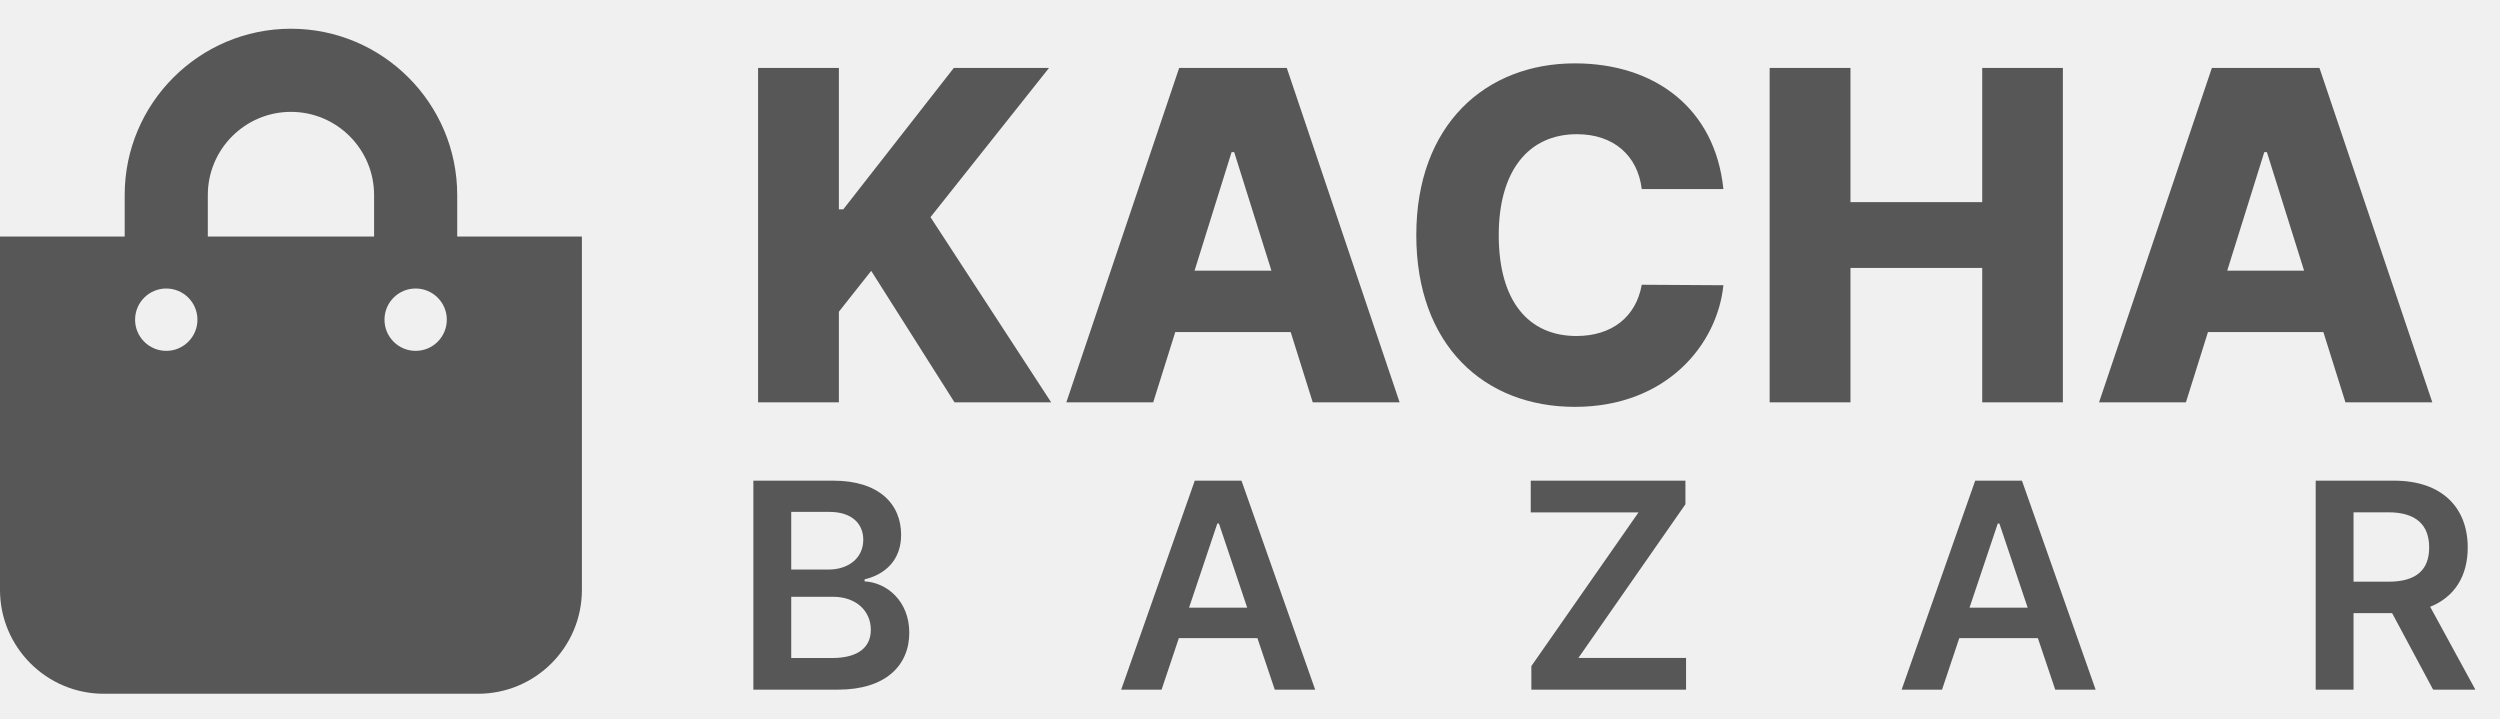
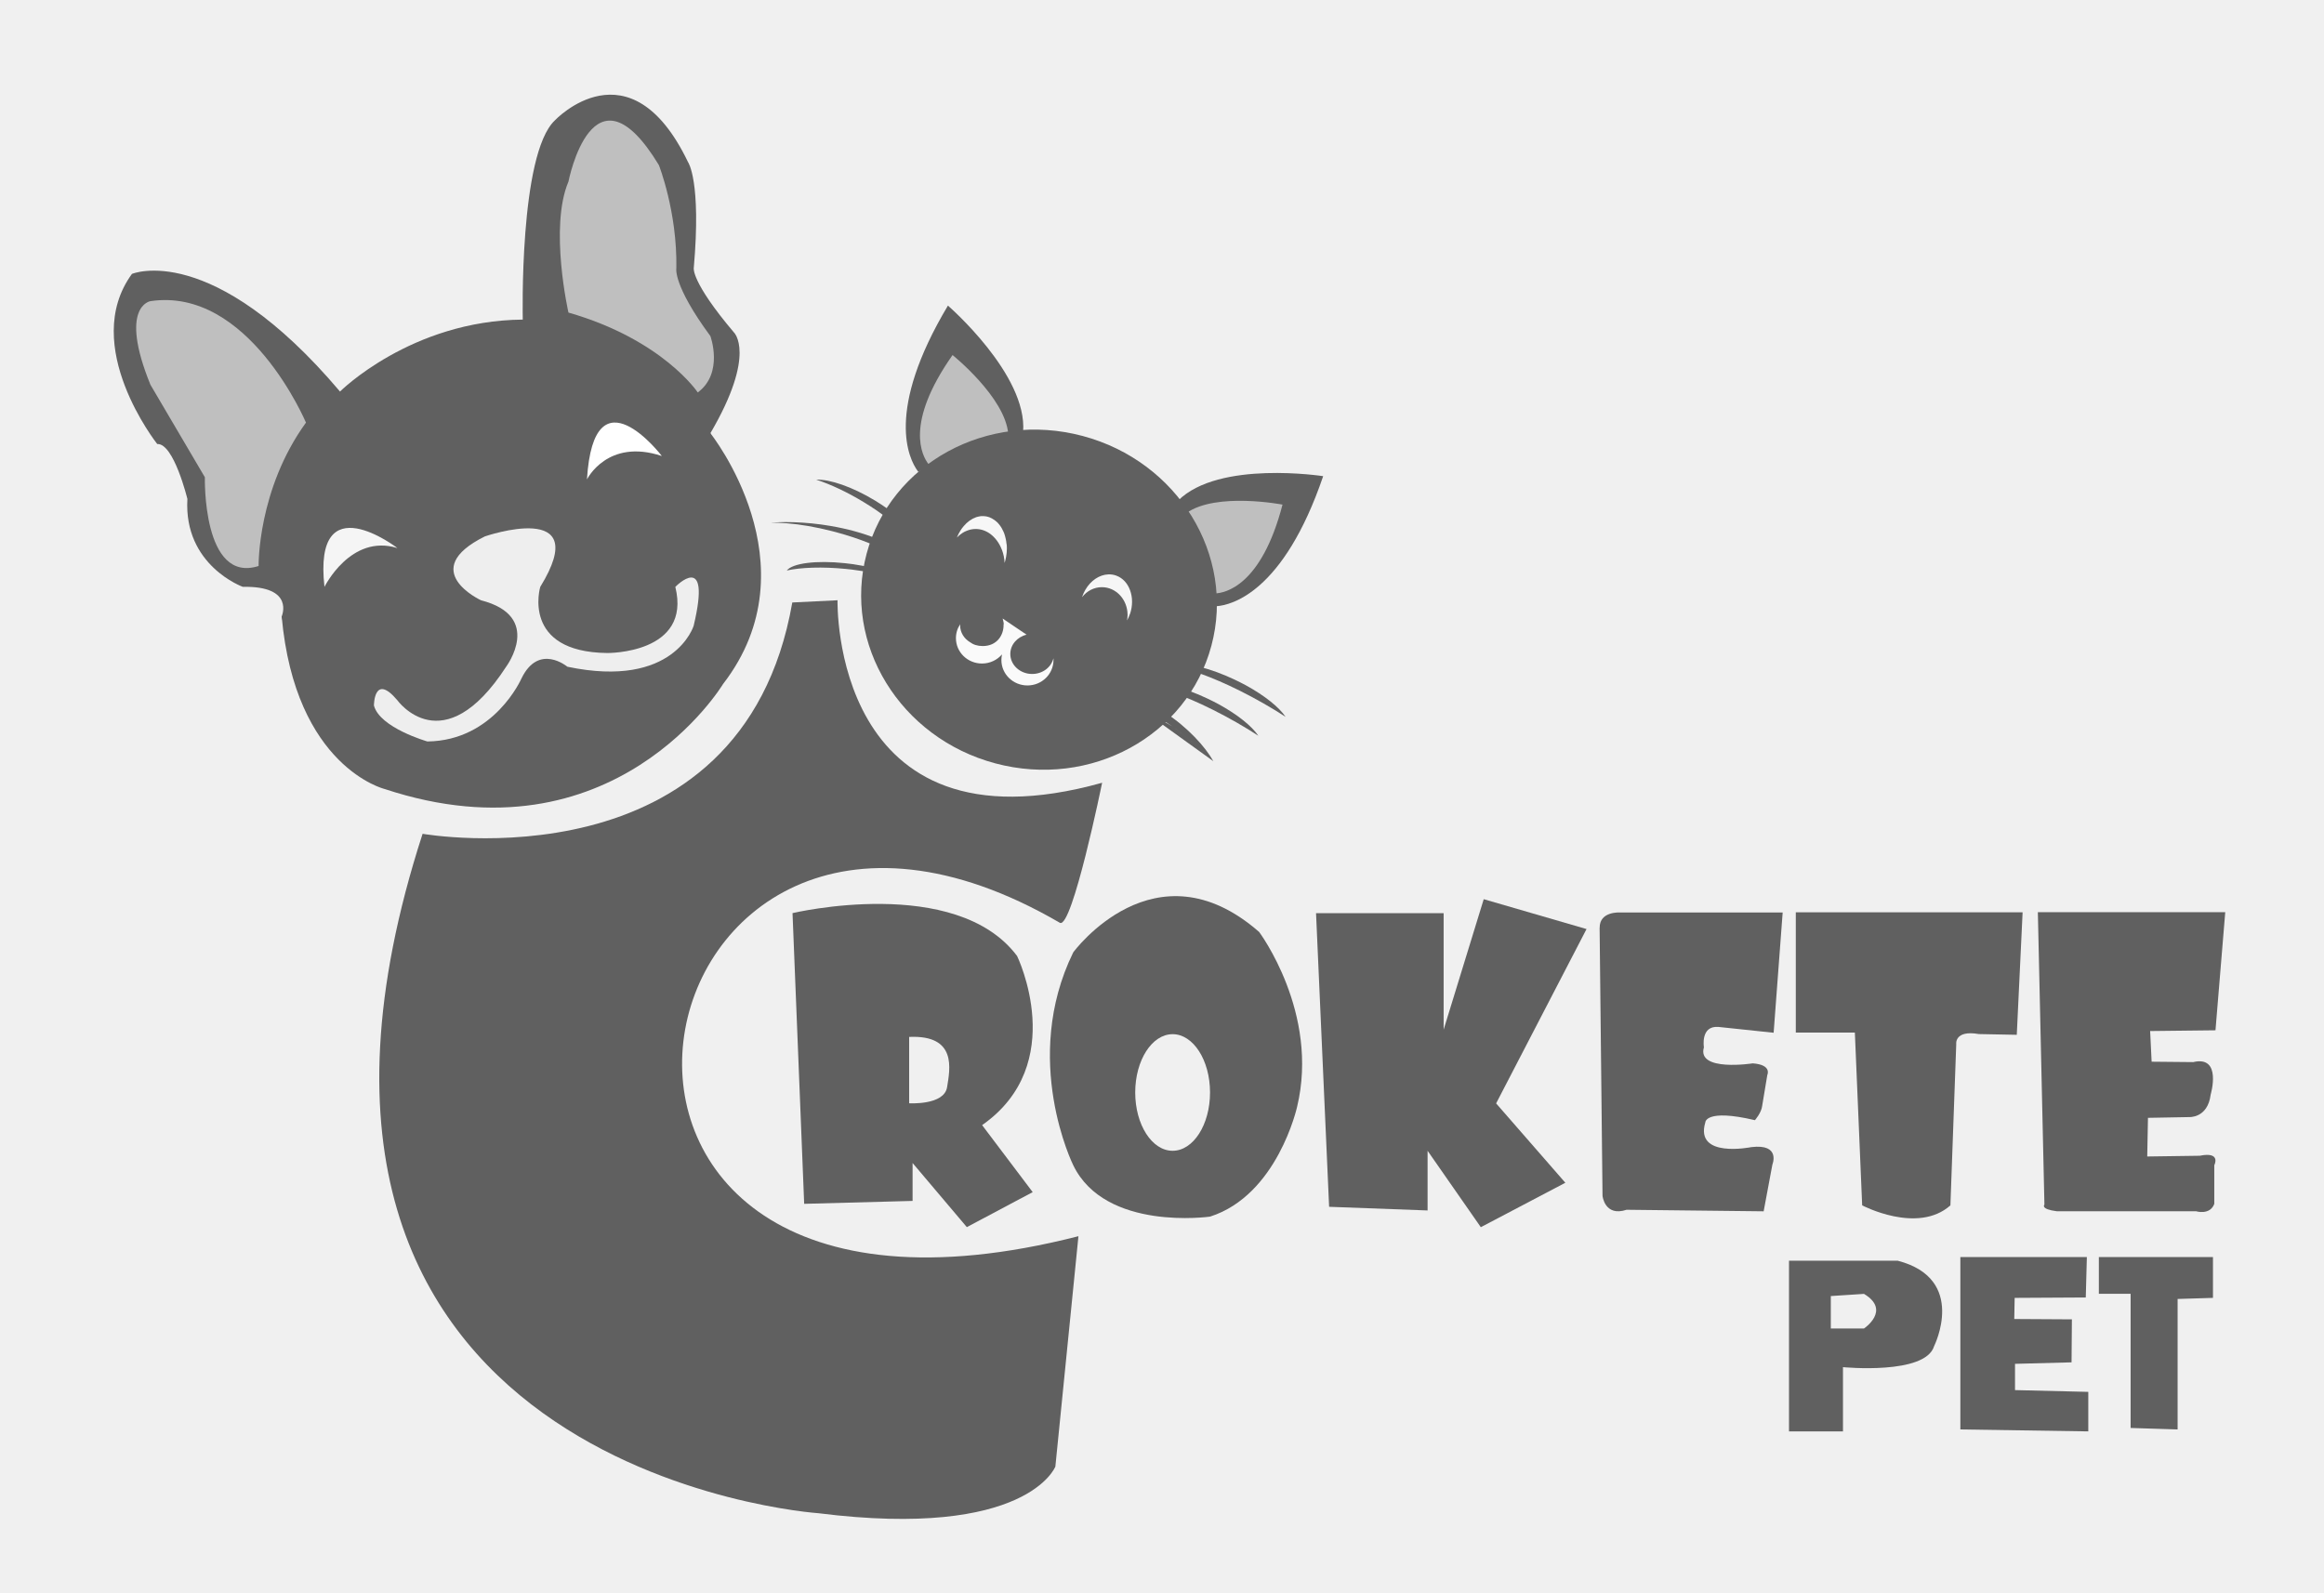
- <svg xmlns="http://www.w3.org/2000/svg" width="87" height="25" viewBox="0 0 87 25" fill="none">
-   <path d="M26.217 24H29.161C30.827 24 31.643 23.151 31.643 22.018C31.643 20.918 30.862 20.271 30.088 20.232V20.161C30.798 19.994 31.359 19.497 31.359 18.613C31.359 17.53 30.578 16.727 29.001 16.727H26.217V24ZM27.535 22.899V20.768H28.987C29.8 20.768 30.305 21.266 30.305 21.916C30.305 22.494 29.907 22.899 28.952 22.899H27.535ZM27.535 19.82V17.814H28.866C29.641 17.814 30.042 18.222 30.042 18.783C30.042 19.423 29.523 19.82 28.838 19.82H27.535ZM40.423 24L41.024 22.207H43.758L44.362 24H45.768L43.204 16.727H41.578L39.017 24H40.423ZM41.379 21.148L42.362 18.219H42.419L43.403 21.148H41.379ZM53.291 24H58.675V22.896H54.928L58.653 17.548V16.727H53.27V17.832H57.02L53.291 23.18V24ZM67.583 24L68.183 22.207H70.918L71.522 24H72.928L70.364 16.727H68.737L66.177 24H67.583ZM68.539 21.148L69.522 18.219H69.579L70.563 21.148H68.539ZM80.586 24H81.903V21.337H83.246L84.673 24H86.143L84.57 21.116C85.426 20.772 85.877 20.041 85.877 19.053C85.877 17.665 84.982 16.727 83.313 16.727H80.586V24ZM81.903 20.243V17.828H83.111C84.094 17.828 84.535 18.279 84.535 19.053C84.535 19.827 84.094 20.243 83.118 20.243H81.903Z" fill="#575757" />
-   <path d="M26.381 14H29.193V10.847L30.318 9.426L33.216 14H36.58L32.381 7.557L36.506 2.364H33.193L29.347 7.284H29.193V2.364H26.381V14ZM40.132 14L40.899 11.557H44.916L45.683 14H48.706L44.78 2.364H41.035L37.109 14H40.132ZM41.57 9.42L42.859 5.295H42.95L44.246 9.42H41.57ZM59.974 6.58C59.69 3.795 57.617 2.205 54.804 2.205C51.702 2.205 49.287 4.335 49.287 8.182C49.287 12.011 51.645 14.159 54.804 14.159C57.997 14.159 59.764 11.989 59.974 9.926L57.133 9.909C56.935 11.028 56.094 11.693 54.861 11.693C53.202 11.693 52.156 10.494 52.156 8.182C52.156 5.96 53.179 4.67 54.878 4.67C56.156 4.67 56.992 5.415 57.133 6.58H59.974ZM61.584 14H64.396V9.324H68.981V14H71.788V2.364H68.981V7.034H64.396V2.364H61.584V14ZM76.07 14L76.837 11.557H80.854L81.621 14H84.644L80.717 2.364H76.973L73.047 14H76.07ZM77.507 9.42L78.797 5.295H78.888L80.183 9.42H77.507Z" fill="#575757" />
-   <g clip-path="url(#clip0)">
-     <path d="M15.911 8.232V6.786C15.911 3.595 13.315 1 10.125 1C6.935 1 4.339 3.595 4.339 6.786V8.232H0V20.527C0 22.524 1.619 24.143 3.616 24.143H16.634C18.631 24.143 20.25 22.524 20.25 20.527V8.232H15.911ZM7.232 6.786C7.232 5.191 8.53 3.893 10.125 3.893C11.72 3.893 13.018 5.191 13.018 6.786V8.232H7.232V6.786ZM14.464 12.21C13.865 12.21 13.38 11.724 13.38 11.125C13.38 10.526 13.865 10.04 14.464 10.04C15.063 10.04 15.549 10.526 15.549 11.125C15.549 11.724 15.063 12.21 14.464 12.21ZM5.786 12.21C5.187 12.21 4.701 11.724 4.701 11.125C4.701 10.526 5.187 10.04 5.786 10.04C6.385 10.04 6.871 10.526 6.871 11.125C6.871 11.724 6.385 12.21 5.786 12.21Z" fill="#575757" />
-   </g>
+ <svg xmlns="http://www.w3.org/2000/svg" id="Capa_1" width="143.54mm" height="98.36mm" viewBox="0 0 406.9 278.81">
  <defs>
-     <clipPath id="clip0">
-       <rect width="20.25" height="23.143" fill="white" transform="translate(0 1)" />
-     </clipPath>
+     <style>.cls-1{fill:#fff;}.cls-2{fill:#fafafa;}.cls-3{fill:#f6f6f6;}.cls-4{fill:#bfbfbf;}.cls-5{fill:#f5f5f5;}.cls-6{fill:#f7f7f7;}.cls-7{fill:#606060;}.cls-8{fill:#eee;}</style>
  </defs>
+   <path class="cls-4" d="m160.81,79.2c-.08-.64-.04-1.28-.12-1.92-.14-1.03-.61-2.01-.66-3.05-.04-.86.21-1.7.46-2.53.44-1.45.87-2.9,1.31-4.34.37-1.24.85-2.6,1.99-3.21.42-.22.91-.34,1.23-.69.32-.35.37-.87.61-1.28.45-.78,1.47-1.04,2.36-.91,1.88.27,3.26,1.88,4.38,3.41,2.54,3.49,4.81,7.37,5.26,11.66-.73-.16-1.48.16-2.08.6s-1.13.98-1.76,1.36c-1.22.74-2.71.8-4.1,1.13-1.84.45-3.5,1.4-5.32,1.92-.6.17-1.86.62-2.46.32-.69-.34-1.03-1.79-1.11-2.47Z" />
+   <path class="cls-4" d="m219.32,86.18c1.49-.13,3.03-.1,4.41.46,1.22.49,2.33,1.4,3.64,1.49-.41.75-.72,1.55-.91,2.38-.22.93-.29,1.89-.68,2.76-.32.73-.84,1.35-1.35,1.97-1.62,1.95-3.24,3.89-4.85,5.84-.86,1.03-1.73,2.07-2.81,2.87s-2.41,1.33-3.75,1.2c-1.04-2.55-1.87-5.18-2.49-7.86-.16-.69-.31-1.39-.66-2-.35-.61-.87-1.1-1.22-1.7-.34-.59-.48-1.26-.63-1.92-.12-.48-.54-1.29-.54-1.75,0-1.08,2.26-1.41,3.2-1.73,2.8-.94,5.66-1.75,8.62-2Z" />
+   <ellipse class="cls-7" cx="181.93" cy="105.02" rx="29.67" ry="31.24" transform="translate(33.57 253.74) rotate(-75.07)" />
+   <ellipse class="cls-7" cx="181.93" cy="105.72" rx="25.58" ry="30.34" transform="translate(32.9 254.26) rotate(-75.07)" />
+   <path class="cls-7" d="m172.34,92.4h0c1.17.78,2.13,1.92,2.72,3.3" />
+   <path class="cls-3" d="m197.84,107.5c-.14.41-.31.79-.51,1.14.06-.31.09-.63.09-.96,0-2.69-2.01-4.86-4.5-4.86-1.39,0-2.63.68-3.46,1.74,0-.02.02-.05.02-.07.14-.43.33-.84.55-1.21.94-1.63,2.48-2.65,4.03-2.7.46-.02.92.05,1.37.21.01,0,.03.01.04.02,1.13.41,1.96,1.36,2.39,2.55.45,1.22.48,2.7-.01,4.15Z" />
+   <path class="cls-7" d="m175.12,95.84s-.04-.1-.06-.14" />
+   <path class="cls-6" d="m176.23,95.28c-.03-.29-.06-.57-.12-.84-.05-.22-.1-.43-.16-.64-.06-.24-.15-.46-.24-.67-.09-.21-.19-.41-.3-.6,0,0,0-.01-.01-.02-.05-.09-.1-.18-.16-.26-.06-.09-.12-.18-.19-.27-.06-.09-.13-.17-.2-.25-.1-.13-.21-.24-.34-.35-.08-.07-.16-.14-.25-.21-.09-.07-.19-.15-.29-.2-.1-.07-.21-.14-.32-.2-.29-.16-.61-.28-.94-.34-.32-.06-.64-.07-.96-.05-.06,0-.12.01-.19.03-.08.01-.16.03-.25.05-.08.01-.17.03-.25.06-.05.01-.1.03-.16.05-.79.28-1.54.81-2.16,1.55-.21.24-.4.5-.57.77-.24.38-.45.79-.63,1.24.3-.31.62-.58.97-.8.2-.13.42-.25.64-.34.53-.23,1.09-.36,1.68-.36.93,0,1.8.31,2.55.86h0c.86.64,1.57,1.58,2.01,2.72l.05.11c.26.69.42,1.45.45,2.26.11-.34.19-.69.26-1.06.09-.51.14-.99.14-1.47,0-.26-.01-.52-.04-.77Z" />
+   <path class="cls-7" d="m182.4,110.24c-.25.4-.7.63-1.28.71h-.17s-.06.02-.06.02c-.94.07-5.39-2.69-5.39-2.69-.18-.24-.32-.49-.42-.72,0,0,0,0,0,0-.25-.58-.27-1.13,0-1.57.25-.4.7-.63,1.28-.72.06-.01.12-.01.19-.02.91-.07,2.09.2,3.23.83.05.03.11.06.16.09.02.01.04.02.06.04.45.27.87.57,1.22.9h0s.06.07.1.1c1.1,1.04,1.58,2.24,1.1,3.05Z" />
+   <path class="cls-2" d="m184.45,115.58c0,2.46-2.04,4.45-4.56,4.45s-4.56-1.99-4.56-4.45c0-.34.04-.67.11-.99-.84.97-2.09,1.6-3.51,1.6-2.52,0-4.56-1.99-4.56-4.44,0-.91.27-1.75.76-2.45-.02.08-.02.16-.02.24,0,1.22.69,2.29,1.72,2.91.57.43,1.31.68,2.24.68,2.49,0,3.7-1.93,3.64-3.8l.04-.04c-.02-.2-.05-.39-.1-.58-.02-.13-.06-.26-.1-.4l4.19,2.83c-1.64.39-2.85,1.76-2.85,3.38,0,1.93,1.72,3.5,3.82,3.5,1.83,0,3.35-1.17,3.73-2.74.02.1.02.2.02.29Z" />
+   <path class="cls-7" d="m198.99,123.6,6.26,3.58c1.49,1.08,3.08,2.36,4.72,3.82.37.32.74.66,1.11,1,.47.43.92.86,1.36,1.29-.36-.64-.82-1.32-1.35-2.02-1.12-1.46-2.58-2.98-4.27-4.39-.4-.34-.8-.66-1.2-.95-.87-.66-1.72-1.22-2.53-1.68-1.82-1.04-3.43-1.56-4.52-1.46-.21.02-.4.06-.56.12-.27.11-.48.27-.63.49.24-.05.54-.04.87.02.23.04.48.1.75.19.99.31,5.35,2.91,6.26,3.58,1.49,1.08,3.08,2.36,4.72,3.82.37.32.74.66,1.11,1,.47.43.92.86,1.36,1.29" />
+   <path class="cls-7" d="m210.39,123.34c-1.12-.52-2.22-.99-3.26-1.41-3.48-1.38-6.42-2.12-8.23-2.02,1.69-.86,5.36-.38,9.41,1.11,1.02.38,2.07.81,3.13,1.32.63.3,1.26.62,1.88.95,3.37,1.84,5.86,3.86,7,5.55-.57-.37-1.16-.75-1.77-1.12-2.77-1.69-5.56-3.17-8.16-4.38" />
+   <line class="cls-7" x1="179.33" y1="111.27" x2="180.88" y2="110.98" />
+   <path class="cls-7" d="m161.42,96.98c-.23-.4-.52-.82-.86-1.25-1.16-1.51-2.89-3.19-5.01-4.84-.64-.5-1.32-.99-2.02-1.48-.74-.51-1.52-1.01-2.33-1.5-2.9-1.76-5.78-3.1-8.29-3.92,2.39-.08,6.29,1.24,10.26,3.64.37.22.73.45,1.08.68.69.45,1.34.91,1.95,1.38,1.32,1.01,2.45,2.04,3.31,3.02.61.68,1.09,1.34,1.42,1.95.4.73.6,1.39.56,1.93,0,.13-.03.27-.07.39-.23-.4-.52-.82-.86-1.25" />
+   <path class="cls-7" d="m59.53,68.56s12.43-12.43,32-12.6c0,0-.68-28.94,5.62-34.89,0,0,13.11-13.96,23.32,7.32,0,0,2.34,3.23,1,18.55,0,0-.49,2.38,7,11.23,0,0,4.09,3.71-4.09,17.69,0,0,18.38,23,2.21,43.93,0,0-19.06,31.66-59.23,18.38,0,0-15.66-3.78-18.04-30.23,0,0,2.38-5.36-6.81-5.18,0,0-10.38-3.73-9.7-15.39,0,0-2.38-9.79-5.28-9.62,0,0-13.62-17.19-4.43-29.79,0,0,13.96-5.96,36.43,20.6Z" />
+   <path class="cls-4" d="m45.28,99.11s-.22-13.37,8.29-25.11c0,0-10.04-23.82-27.23-21.27,0,0-5.62.85,0,14.64l9.53,16.2s-.46,18.69,9.41,15.54Z" />
+   <path class="cls-7" d="m135.44,91.49c.68-.04,1.38-.06,2.1-.07,1.96,0,4.05.13,6.2.42.18.02.37.05.55.08,3.04.44,5.85,1.15,8.25,2.03,1,.37,1.93.76,2.78,1.18,2.49,1.23,4.28,2.66,5.07,4.11.24.44.39.89.43,1.33-.34-.46-.79-.92-1.35-1.39-1.13-.96-2.68-1.92-4.53-2.84-.89-.43-1.85-.86-2.87-1.27-1.72-.69-3.6-1.31-5.61-1.86-.27-.07-.54-.15-.81-.21-2.81-.72-5.5-1.18-7.9-1.37-.99-.08-1.93-.11-2.81-.11.16-.01.32-.02.49-.03Z" />
+   <path class="cls-7" d="m159.19,102.35c.11.13.2.26.27.39-.25-.18-.53-.35-.86-.52-.9-.46-2.06-.91-3.46-1.31-.54-.16-1.12-.3-1.74-.44-.22-.05-.44-.1-.66-.14-1.14-.24-2.36-.44-3.65-.6-.34-.04-.68-.07-1.04-.11-4.06-.4-7.77-.27-10.3.28,1.02-1.29,5.2-1.81,10.2-1.28.43.05.86.1,1.3.16,0,0,.02,0,.03,0,1.25.18,2.44.41,3.55.68,2.17.54,3.97,1.22,5.18,1.95.33.2.62.41.85.61.13.11.23.22.33.33Z" />
+   <path class="cls-4" d="m99.53,54.74s-3.4-14.95,0-22.95c0,0,4.26-21.96,15.83-2.89,0,0,3.23,8.17,3.06,18.04,0,0-.68,2.89,5.96,11.91,0,0,2.38,6.47-2.21,9.87,0,0-6.13-9.25-22.64-13.99Z" />
+   <path class="cls-7" d="m60.55,116.05s13.11,1.79,11.23-6.59,4.53-17.29,7.41-19.05c0,0-18.9-17.84-4.86-28.33,8.36-6.24,17.82,2.49,16.17,15.5,0,0,.18,7.22,1.53,8s9.11,3.74,9.11,3.74l9.62,6.64s4.09,3.22,9.87-2.39c0,0,10.75-5.28,7.33,9.19s-15.22,28.11-32.87,33.09c0,0-25.13,7.29-39.37-13.91,0,0-.8-5.04,4.82-5.89Z" />
+   <path class="cls-7" d="m49.32,107.95s1.38,6.42,5.89,13.22c6.11,9.22,17.96,19.13,39.9,14.69,0,0,47.66-13.88,29.28-59.99" />
+   <path class="cls-5" d="m56.81,102.77s4.6-9.35,12.77-6.8c0,0-14.81-11.42-12.77,6.8Z" />
+   <path class="cls-1" d="m102.77,83.95s3.57-7.27,13.11-4.1c0,0-11.91-15.6-13.11,4.1Z" />
+   <path class="cls-7" d="m72.51,103.16s11.38-17.07,34.43-8.52c0,0-20.51-15.62-34.43,8.52Z" />
+   <path class="cls-8" d="m84.21,105.11s-11.28-5.23.68-11.18c0,0,19.23-6.64,9.7,8.84,0,0-3.4,11.41,11.74,11.58,0,0,14.81.16,11.91-11.58,0,0,6.42-6.64,3.21,6.81,0,0-3.38,11.11-22.11,7.17,0,0-5.01-4.2-8.04,2.06,0,0-4.75,10.89-16.47,11.03,0,0-8.34-2.38-9.36-6.3,0,0,0-5.78,4.09-.93,0,0,8,11.18,19.06-5.86,0,0,6.6-8.83-4.43-11.64Z" />
+   <path class="cls-7" d="m74,146.01s55.92,9.87,64.72-40.51l7.92-.39s-1.19,45.23,46.33,31.96c0,0-5.27,25.76-7.41,24.52-76.25-44.41-100.59,81.45,3.26,54.89l-4.04,40.34s-4.89,12.77-41.5,8.17c0,0-105.55-7.15-69.29-118.98Z" />
+   <path class="cls-7" d="m215.16,120.03c-1.12-.52-2.22-.99-3.26-1.41-3.48-1.38-6.42-2.12-8.23-2.02,1.69-.86,5.36-.38,9.41,1.11,1.02.38,2.07.81,3.13,1.32.63.3,1.26.62,1.88.95,3.37,1.84,5.86,3.86,7,5.55-.57-.37-1.16-.75-1.77-1.12-2.77-1.69-5.56-3.17-8.16-4.38" />
+   <path class="cls-7" d="m171.95,197.03c15.32-10.72,6.13-29.62,6.13-29.62-10.72-14.3-39.32-7.51-39.32-7.51l2.04,50.91,18.98-.51v-6.64l9.5,11.23,11.53-6.13-8.86-11.74Zm-6.13-6.64c-.51,3.19-6.64,2.81-6.64,2.81v-11.62c8.43-.38,7.15,5.62,6.64,8.81Z" />
+   <path class="cls-7" d="m220.46,163.2c-18.26-15.96-32.55,3.57-32.55,3.57-9.19,18.77,0,37.28,0,37.28,5.62,11.62,23.95,9,23.95,9,11.82-3.77,15.24-19.21,15.24-19.21,3.96-16.47-6.64-30.64-6.64-30.64Zm-15.15,38.32c-3.62,0-6.55-4.57-6.55-10.21s2.93-10.21,6.55-10.21,6.55,4.57,6.55,10.21-2.93,10.21-6.55,10.21Z" />
+   <polygon class="cls-7" points="230.42 159.91 232.71 211.33 249.95 211.97 249.95 201.52 259.27 214.9 274.07 207.12 261.95 193.22 277.78 162.69 259.78 157.46 252.76 180.31 252.76 159.91 230.42 159.91" />
+   <path class="cls-7" d="m280.07,162.44l.51,46.98s.38,3.7,4.21,2.43l24,.27,1.53-8.18s1.53-3.7-3.7-3.06c0,0-9.96,2.04-8.04-4.34,0,0,0-2.43,8.68-.38,0,0,1.15-1.28,1.28-2.55l.89-5.36s.89-1.79-2.55-2.04c0,0-9.83,1.53-8.55-2.81,0,0-.64-3.83,2.55-3.57l9.66,1.02,1.58-21.06h-28.47s-3.61-.26-3.57,2.68Z" />
+   <path class="cls-7" d="m314.42,159.75v21.07h10.34l1.28,30.26s9.7,5.11,15.45,0l1.02-28.21s-.38-2.55,3.96-1.79l6.64.13,1.02-21.45h-39.7Z" />
+   <path class="cls-7" d="m356.8,159.75l1.15,51.2s-.77.79,2.17,1.16h24.38s2.43.75,3.19-1.29v-6.77s1.28-2.43-2.55-1.66l-9.19.13.13-6.77,7.15-.13s3.32.26,3.83-3.96c0,0,2.04-6.88-3.06-5.67l-7.28-.07-.26-5.37,11.44-.13,1.71-20.69h-32.81Z" />
+   <path class="cls-7" d="m332.25,220.77h-19.02v29.89h9.45v-11.25s14.43,1.42,15.96-3.69c0,0,5.87-11.76-6.38-14.95Zm-5.89,11.87h-5.81v-5.68l5.81-.38c4.79,2.87,0,6.06,0,6.06Z" />
+   <polygon class="cls-7" points="343.23 220.13 343.23 250.32 365.63 250.66 365.63 243.74 352.8 243.43 352.8 238.83 362.7 238.57 362.76 231.04 352.67 230.98 352.74 227.28 365.19 227.21 365.38 220.13 343.23 220.13" />
+   <polygon class="cls-7" points="367.48 220.13 367.48 226.57 373.04 226.57 373.04 250.06 381.27 250.32 381.27 227.47 387.46 227.28 387.46 220.13 367.48 220.13" />
+   <path class="cls-7" d="m213.02,106.14c-.08,0-.16,0-.22.01-.11-.78-.24-1.51-.37-2.23.06,0,.12,0,.18,0h0s.05,0,.08,0c1.81-.06,8.16-1.32,11.86-15.56,0,0-11.61-2.24-16.84,1.49-.84-1.48-1.43-2.2-1.43-2.2,7.12-7.11,25.39-4.27,25.39-4.27-6.96,20.42-16.1,22.58-18.66,22.77Z" />
+   <path class="cls-7" d="m160.67,82.46c.05.07.09.12.13.18.67-.42,1.31-.8,1.94-1.16-.04-.05-.08-.1-.11-.14h0s-.03-.04-.05-.06c-1.12-1.42-4.27-7.08,4.2-19.11,0,0,9.22,7.4,9.75,13.81,1.67-.32,2.6-.34,2.6-.34.82-10.03-13.16-22.13-13.16-22.13-11.07,18.52-6.82,26.88-5.3,28.96Z" />
</svg>
